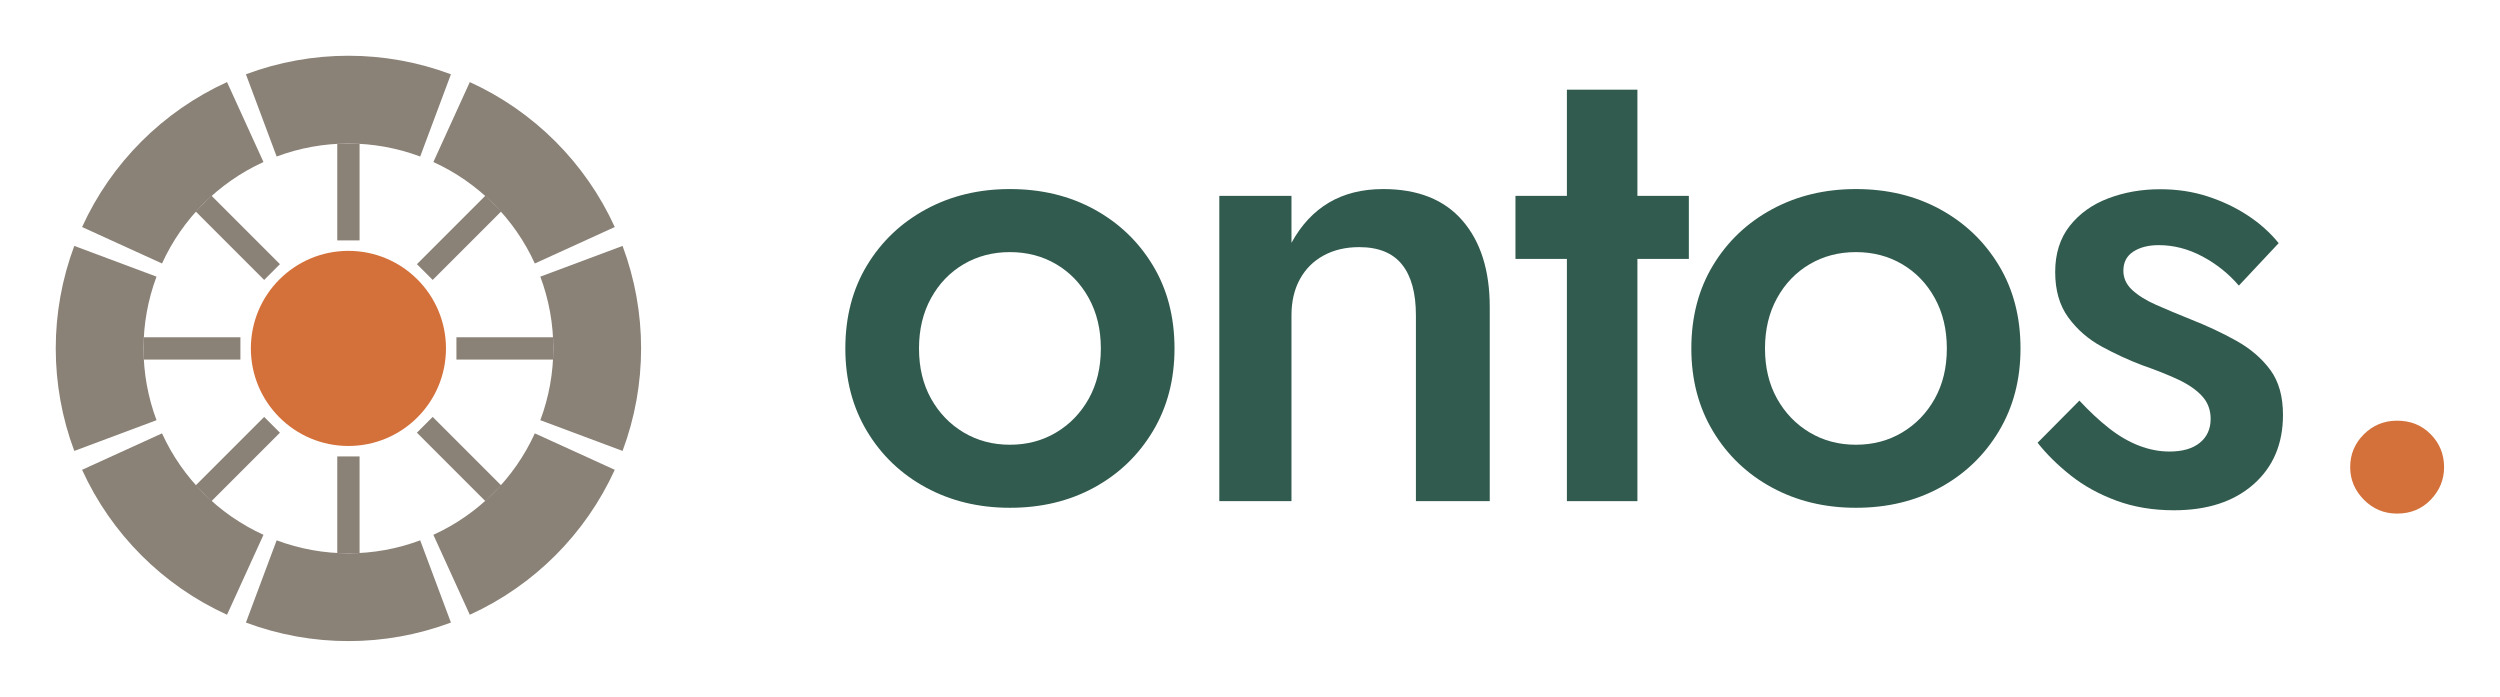
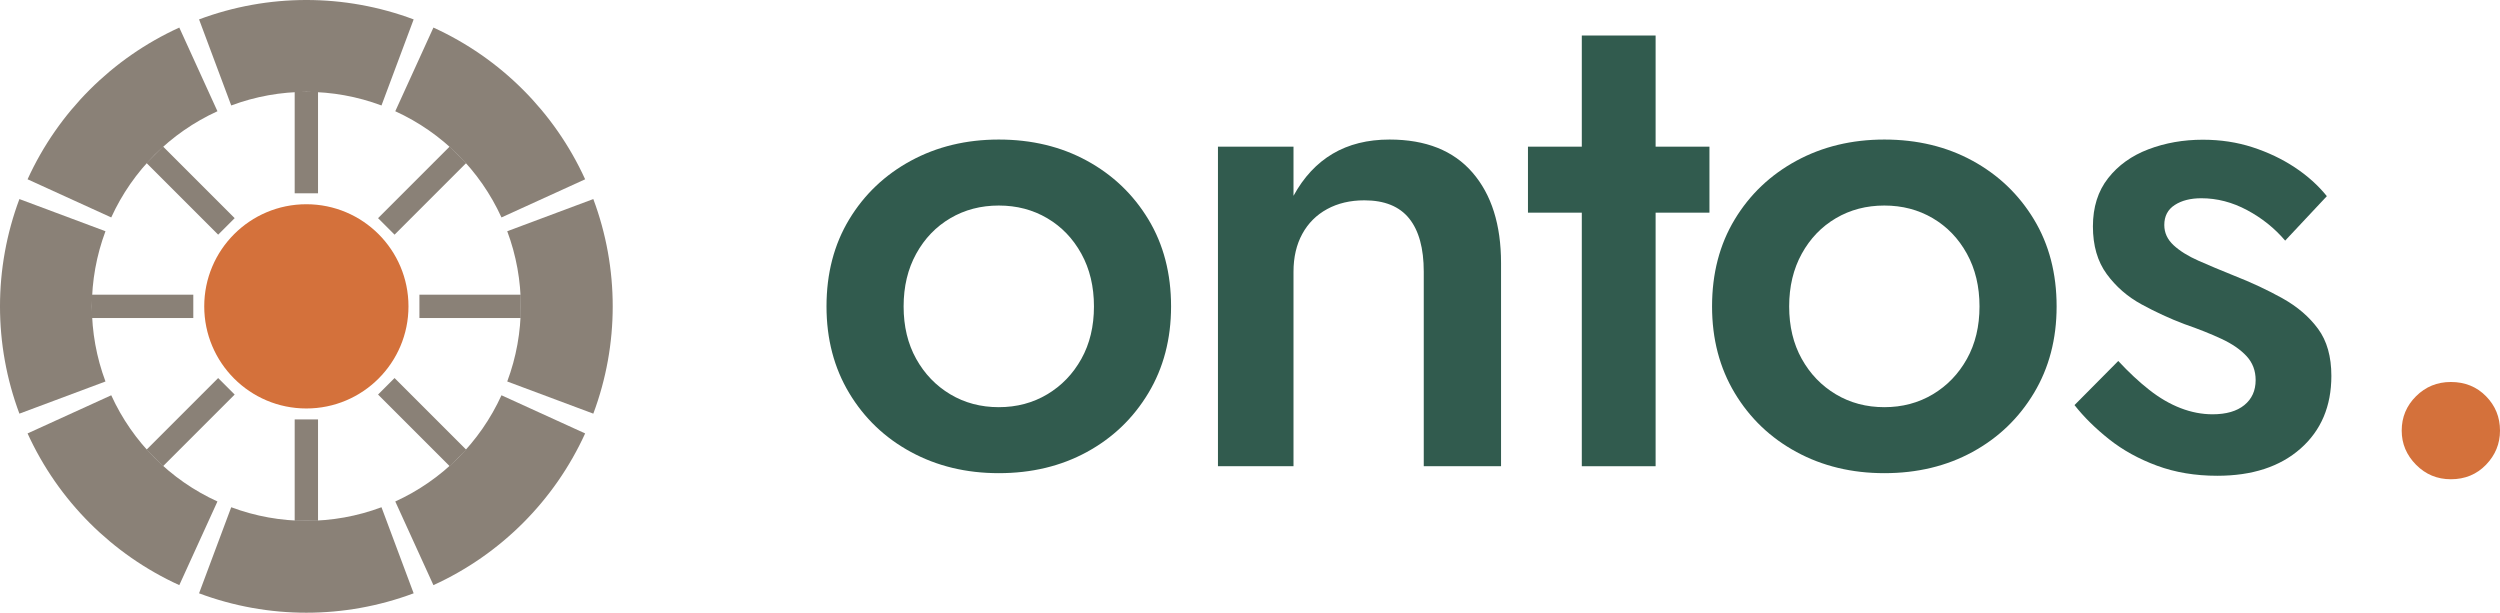
- <svg xmlns="http://www.w3.org/2000/svg" role="img" aria-label="ONTOS · horizontal" viewBox="0 0 358.762 100" width="100%" overflow="visible" style="display:block;max-width:100%;height:auto;color:#8a8177">
+ <svg xmlns="http://www.w3.org/2000/svg" role="img" aria-label="ONTOS · horizontal" viewBox="8 8 342.738 84" width="100%" overflow="visible" style="display:block;max-width:100%;height:auto;color:#8a8177">
  <svg x="0" y="0" width="100" height="100" viewBox="0 0 100 100" color="#8a8177" aria-hidden="true" overflow="visible">
    <path d="M35.29,10.66 A42,42 0 0 1 64.71,10.66 L60.3,22.46 A29.4,29.4 0 0 0 39.7,22.46 Z" fill="currentColor" />
    <path d="M67.42,11.78 A42,42 0 0 1 88.22,32.58 L76.75,37.81 A29.4,29.4 0 0 0 62.19,23.25 Z" fill="currentColor" />
    <path d="M89.34,35.29 A42,42 0 0 1 89.34,64.71 L77.54,60.3 A29.4,29.4 0 0 0 77.54,39.7 Z" fill="currentColor" />
    <path d="M88.22,67.42 A42,42 0 0 1 67.42,88.22 L62.19,76.75 A29.4,29.4 0 0 0 76.75,62.19 Z" fill="currentColor" />
    <path d="M64.71,89.34 A42,42 0 0 1 35.29,89.34 L39.7,77.54 A29.4,29.4 0 0 0 60.3,77.54 Z" fill="currentColor" />
    <path d="M32.58,88.22 A42,42 0 0 1 11.78,67.42 L23.25,62.19 A29.4,29.4 0 0 0 37.81,76.75 Z" fill="currentColor" />
    <path d="M10.66,64.71 A42,42 0 0 1 10.66,35.29 L22.46,39.7 A29.4,29.4 0 0 0 22.46,60.3 Z" fill="currentColor" />
    <path d="M11.78,32.58 A42,42 0 0 1 32.58,11.78 L37.81,23.25 A29.4,29.4 0 0 0 23.25,37.81 Z" fill="currentColor" />
    <line x1="50.00" y1="34.50" x2="50.00" y2="20.60" stroke="currentColor" stroke-width="3.2" />
    <line x1="60.96" y1="39.04" x2="70.79" y2="29.21" stroke="currentColor" stroke-width="3.2" />
    <line x1="65.50" y1="50.00" x2="79.40" y2="50.00" stroke="currentColor" stroke-width="3.2" />
    <line x1="60.96" y1="60.96" x2="70.79" y2="70.79" stroke="currentColor" stroke-width="3.2" />
    <line x1="50.00" y1="65.50" x2="50.00" y2="79.40" stroke="currentColor" stroke-width="3.2" />
    <line x1="39.04" y1="60.96" x2="29.21" y2="70.79" stroke="currentColor" stroke-width="3.2" />
    <line x1="34.50" y1="50.00" x2="20.60" y2="50.00" stroke="currentColor" stroke-width="3.2" />
    <line x1="39.04" y1="39.04" x2="29.21" y2="29.21" stroke="currentColor" stroke-width="3.2" />
    <circle cx="50" cy="50" r="14" fill="#d4713b" />
  </svg>
  <g transform="translate(118.0952 71.91667) scale(0.0952381)">
    <g fill="#315b4e">
      <path data-glyph="o" d="M33.75 -230.0Q33.75 -159.75 66.375 -105.375Q99.0 -51.0 155.25 -20.5Q211.5 10.0 281.75 10.0Q352.75 10.0 408.625 -20.5Q464.5 -51.0 497.125 -105.375Q529.75 -159.75 529.75 -230.0Q529.75 -301.25 497.125 -355.25Q464.5 -409.25 408.625 -439.75Q352.75 -470.25 281.75 -470.25Q211.5 -470.25 155.25 -439.75Q99.0 -409.25 66.375 -355.25Q33.75 -301.25 33.75 -230.0ZM144.75 -230.0Q144.75 -273.0 162.875 -305.875Q181.0 -338.75 212.0 -357.0Q243.0 -375.25 281.75 -375.25Q320.5 -375.25 351.5 -357.0Q382.5 -338.75 400.625 -305.875Q418.75 -273.0 418.75 -230.0Q418.75 -187.0 400.625 -154.5Q382.5 -122.0 351.5 -103.5Q320.5 -85.0 281.75 -85.0Q243.0 -85.0 212.0 -103.5Q181.0 -122.0 162.875 -154.5Q144.75 -187.0 144.75 -230.0Z" transform="translate(0 0)" />
      <path data-glyph="n" d="M365.0 -280.0V0.0H476.25V-292.5Q476.25 -375.25 435.125 -422.75Q394.0 -470.25 315.75 -470.25Q268.5 -470.25 234.0 -449.875Q199.5 -429.5 177.5 -389.25V-460.0H68.75V0.0H177.5V-280.0Q177.5 -311.25 190.125 -334.375Q202.75 -357.5 225.875 -370.125Q249.0 -382.75 279.5 -382.75Q323.0 -382.75 344.0 -356.625Q365.0 -330.5 365.0 -280.0Z" transform="translate(528.5 0)" />
      <path data-glyph="t" d="M5.0 -460.0V-365.0H266.25V-460.0ZM82.5 -620.0V0.0H188.75V-620.0Z" transform="translate(1038.5 0)" />
      <path data-glyph="o" d="M33.75 -230.0Q33.75 -159.75 66.375 -105.375Q99.0 -51.0 155.25 -20.5Q211.5 10.0 281.75 10.0Q352.75 10.0 408.625 -20.5Q464.5 -51.0 497.125 -105.375Q529.75 -159.75 529.75 -230.0Q529.75 -301.25 497.125 -355.25Q464.5 -409.25 408.625 -439.75Q352.75 -470.25 281.75 -470.25Q211.5 -470.25 155.25 -439.75Q99.0 -409.25 66.375 -355.25Q33.75 -301.25 33.75 -230.0ZM144.75 -230.0Q144.75 -273.0 162.875 -305.875Q181.0 -338.75 212.0 -357.0Q243.0 -375.25 281.75 -375.25Q320.5 -375.25 351.5 -357.0Q382.5 -338.75 400.625 -305.875Q418.75 -273.0 418.75 -230.0Q418.75 -187.0 400.625 -154.5Q382.5 -122.0 351.5 -103.5Q320.5 -85.0 281.75 -85.0Q243.0 -85.0 212.0 -103.5Q181.0 -122.0 162.875 -154.5Q144.75 -187.0 144.75 -230.0Z" transform="translate(1274.75 0)" />
      <path data-glyph="s" d="M90.0 -151.5 27.0 -88.0Q47.25 -62.25 76.875 -38.75Q106.5 -15.25 145.75 -0.75Q185.0 13.75 232.5 13.75Q308.0 13.75 352.375 -25.375Q396.75 -64.5 396.75 -130.0Q396.75 -171.75 377.625 -197.75Q358.5 -223.75 326.5 -241.625Q294.5 -259.5 256.25 -274.5Q228.25 -285.75 205.625 -295.75Q183.0 -305.75 169.625 -318.125Q156.25 -330.5 156.25 -347.25Q156.25 -366.25 171.25 -376.0Q186.25 -385.75 209.5 -385.75Q243.5 -385.75 275.5 -368.625Q307.5 -351.5 330.25 -324.75L390.25 -388.75Q371.25 -412.25 344.0 -430.25Q316.75 -448.25 283.375 -459.125Q250.0 -470.0 211.75 -470.0Q169.75 -470.0 133.5 -456.25Q97.25 -442.5 75.375 -414.625Q53.5 -386.75 53.5 -345.25Q53.5 -303.75 73.375 -276.625Q93.25 -249.5 123.5 -233.0Q153.75 -216.5 184.75 -204.75Q215.75 -194.0 238.75 -183.25Q261.75 -172.5 274.75 -158.375Q287.75 -144.25 287.75 -124.0Q287.75 -101.25 271.5 -88.0Q255.25 -74.75 225.75 -74.75Q202.75 -74.75 179.75 -83.625Q156.75 -92.5 134.625 -109.875Q112.5 -127.25 90.0 -151.5Z" transform="translate(1803.25 0)" />
    </g>
    <g fill="#d4713b">
      <path data-glyph="." d="M83.75 -51.25Q83.75 -23.0 104.375 -2.125Q125.0 18.75 154.5 18.75Q185.0 18.75 205.125 -2.125Q225.25 -23.0 225.25 -51.25Q225.25 -80.25 205.125 -100.75Q185.0 -121.25 154.5 -121.25Q125.0 -121.25 104.375 -100.75Q83.75 -80.25 83.75 -51.25Z" transform="translate(2217.5 0)" />
    </g>
  </g>
</svg>
